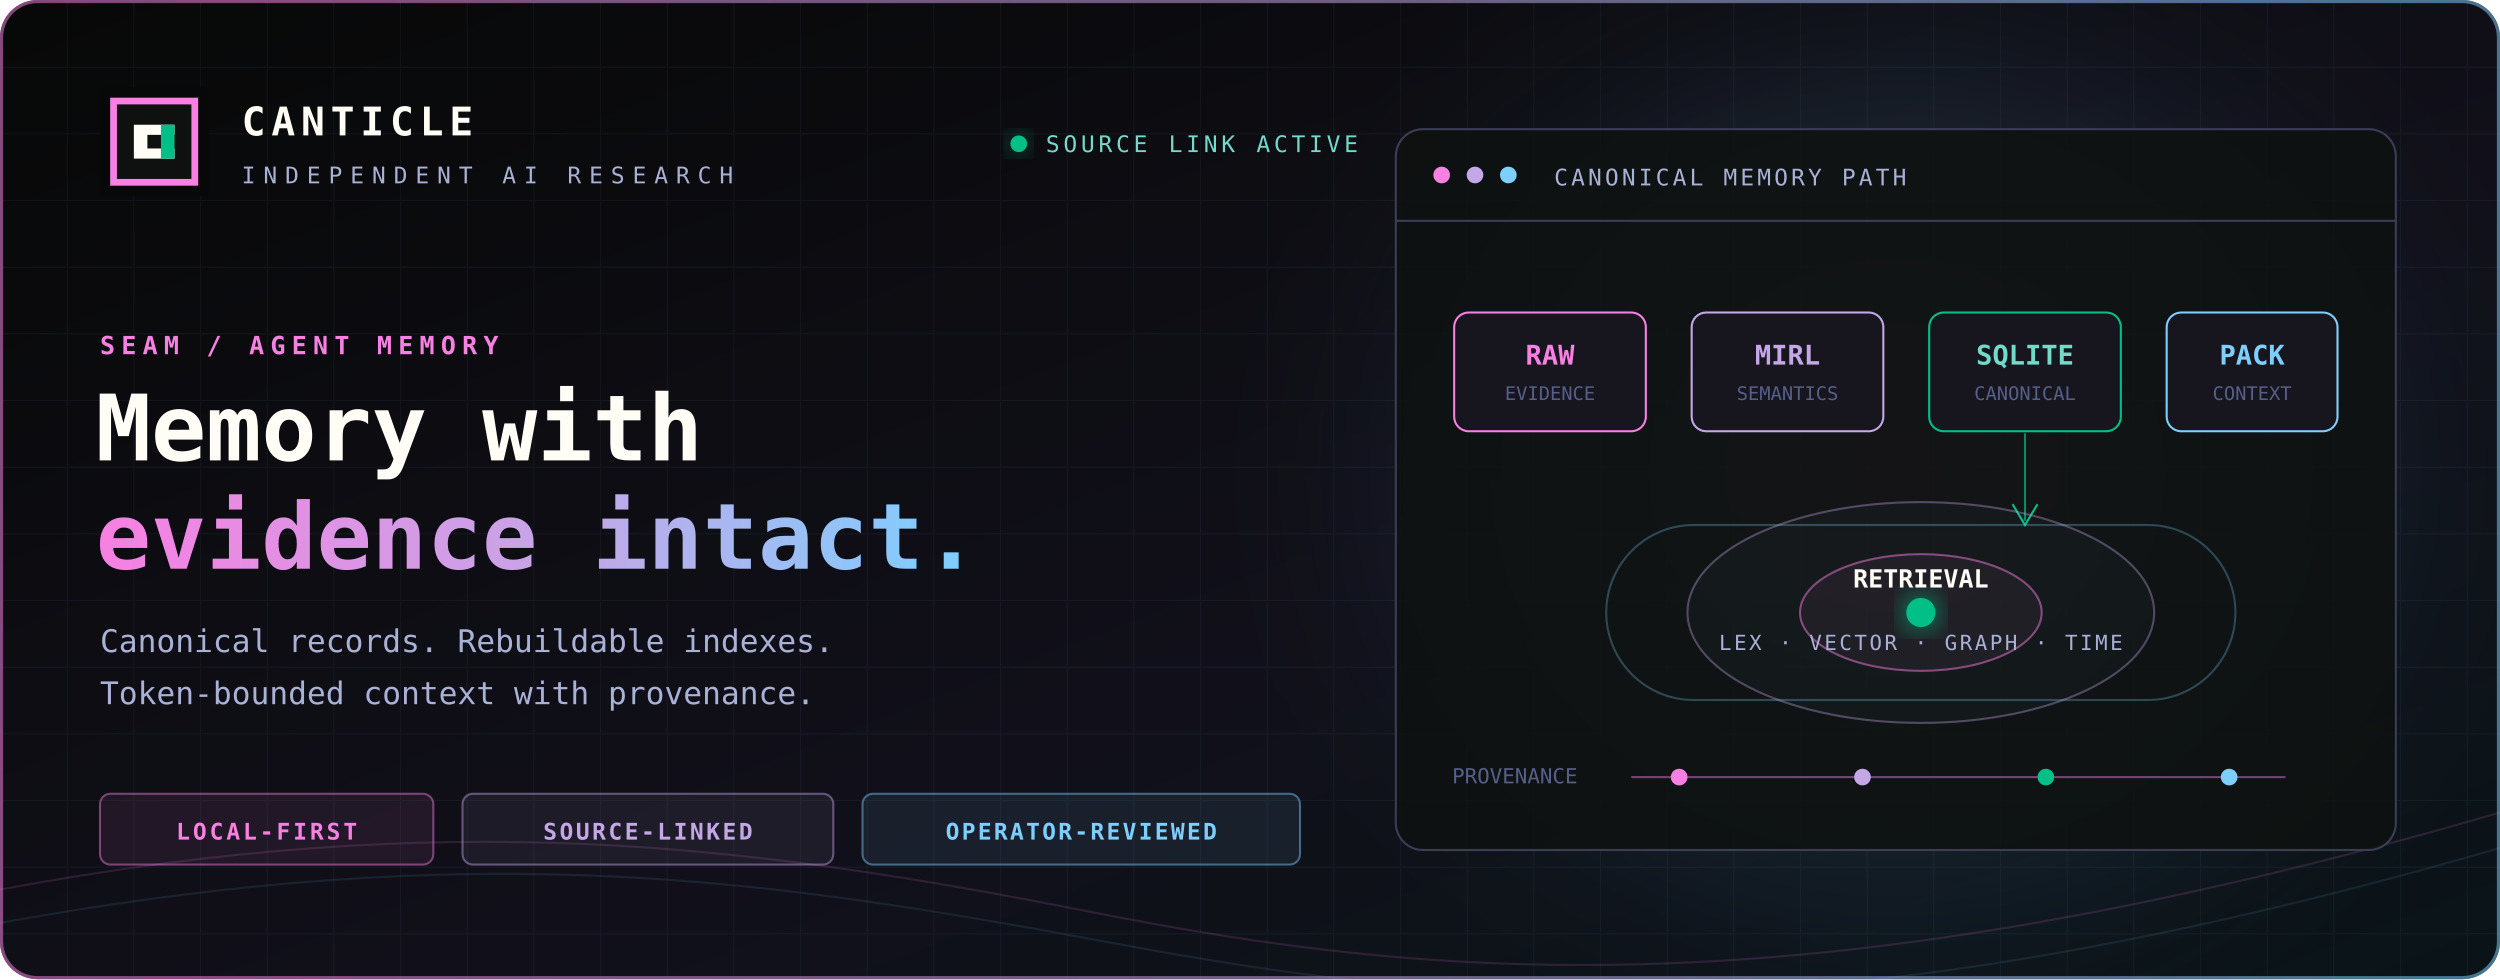
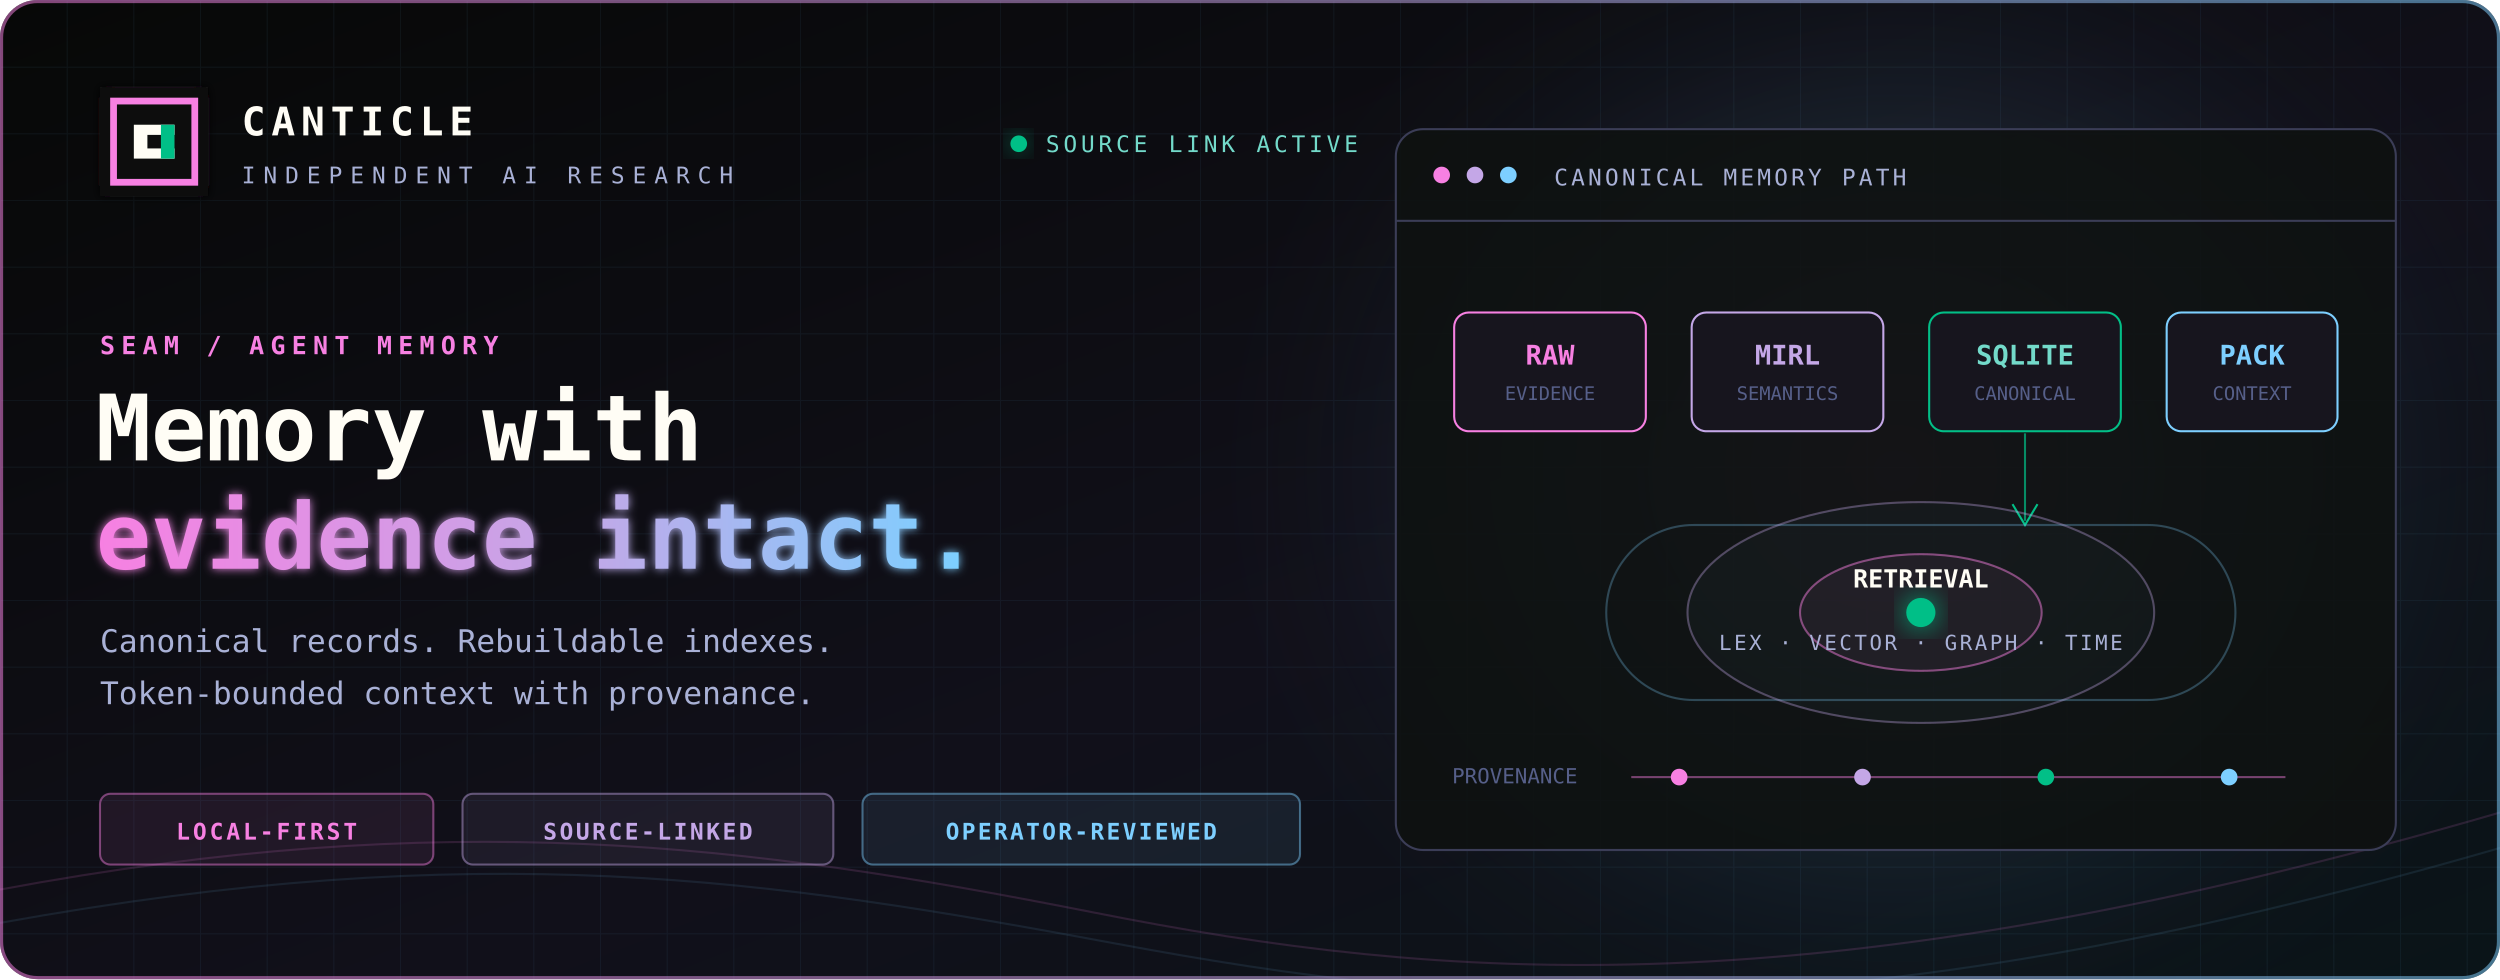
<svg xmlns="http://www.w3.org/2000/svg" viewBox="0 0 1200 470" role="img" aria-labelledby="title desc">
  <defs>
    <linearGradient id="bg" x1="0" y1="0" x2="1" y2="1">
      <stop offset="0" stop-color="#070807" />
      <stop offset="0.58" stop-color="#11101a" />
      <stop offset="1" stop-color="#0a1418" />
    </linearGradient>
    <linearGradient id="signal" x1="0" y1="0" x2="1" y2="0">
      <stop offset="0" stop-color="#f780e2" />
      <stop offset="0.55" stop-color="#c4a7e7" />
      <stop offset="1" stop-color="#7dcfff" />
    </linearGradient>
    <radialGradient id="halo" cx="50%" cy="50%" r="50%">
      <stop offset="0" stop-color="#f780e2" stop-opacity=".24" />
      <stop offset=".54" stop-color="#7dcfff" stop-opacity=".08" />
      <stop offset="1" stop-color="#070807" stop-opacity="0" />
    </radialGradient>
    <pattern id="grid" width="32" height="32" patternUnits="userSpaceOnUse">
      <path d="M32 0H0V32" fill="none" stroke="#7dcfff" stroke-opacity=".055" stroke-width="1" />
    </pattern>
    <filter id="glow" x="-40%" y="-40%" width="180%" height="180%">
      <feGaussianBlur stdDeviation="7" result="blur" />
      <feMerge>
        <feMergeNode in="blur" />
        <feMergeNode in="SourceGraphic" />
      </feMerge>
    </filter>
+     <filter id="signal-glow" x="-30%" y="-40%" width="160%" height="180%">
+       <feGaussianBlur stdDeviation="2.2" result="blur" />
+       <feMerge>
+         <feMergeNode in="blur" />
+         <feMergeNode in="SourceGraphic" />
+       </feMerge>
+     </filter>
    <clipPath id="frame">
      <rect width="1200" height="470" rx="18" />
    </clipPath>
  </defs>
  <g clip-path="url(#frame)">
    <rect width="1200" height="470" fill="url(#bg)" />
    <rect width="1200" height="470" fill="url(#grid)" />
    <ellipse cx="910" cy="226" rx="340" ry="310" fill="url(#halo)" />
    <path d="M0 427C215 387 358 405 525 438S870 486 1200 390" fill="none" stroke="#f780e2" stroke-opacity=".14" stroke-width="1" />
    <path d="M0 443C232 401 369 422 536 453S876 501 1200 407" fill="none" stroke="#7dcfff" stroke-opacity=".1" stroke-width="1" />
-     <g transform="translate(48 42)">
+     <g transform="translate(48 42)" filter="url(#signal-glow)">
      <rect width="52" height="52" fill="#070807" />
      <rect x="6.5" y="6.5" width="39" height="39" fill="#0e1110" stroke="#f780e2" stroke-width="3.25" />
      <path d="M16.25 17.875h19.5v4.875h-13v6.5h13v4.875h-19.5z" fill="#fffdf5" />
      <path d="M35.75 17.875h-6.5v16.25h6.5z" fill="#02bf87" />
    </g>
    <text x="116" y="65" fill="#fffdf5" font-family="ui-monospace, SFMono-Regular, Menlo, Consolas, monospace" font-size="19" font-weight="700" letter-spacing="2.8">CANTICLE</text>
    <text x="116" y="88" fill="#a9b1d6" font-family="ui-monospace, SFMono-Regular, Menlo, Consolas, monospace" font-size="11" letter-spacing="3.8">INDEPENDENT AI RESEARCH</text>
    <circle cx="489" cy="69" r="4" fill="#02bf87" filter="url(#glow)" />
    <text x="502" y="73" fill="#73daca" font-family="ui-monospace, SFMono-Regular, Menlo, Consolas, monospace" font-size="11" letter-spacing="1.8">SOURCE LINK ACTIVE</text>
    <text x="48" y="170" fill="#f780e2" font-family="ui-monospace, SFMono-Regular, Menlo, Consolas, monospace" font-size="12" font-weight="700" letter-spacing="3">SEAM / AGENT MEMORY</text>
    <text x="46" y="221" fill="#fffdf5" font-family="ui-monospace, SFMono-Regular, Menlo, Consolas, monospace" font-size="44" font-weight="750">Memory with</text>
-     <text x="46" y="273" fill="url(#signal)" font-family="ui-monospace, SFMono-Regular, Menlo, Consolas, monospace" font-size="44" font-weight="750">evidence intact.</text>
+     <text x="46" y="273" fill="url(#signal)" filter="url(#signal-glow)" font-family="ui-monospace, SFMono-Regular, Menlo, Consolas, monospace" font-size="44" font-weight="750">evidence intact.</text>
    <text x="48" y="313" fill="#a9b1d6" font-family="ui-monospace, SFMono-Regular, Menlo, Consolas, monospace" font-size="15">Canonical records. Rebuildable indexes.</text>
    <text x="48" y="338" fill="#a9b1d6" font-family="ui-monospace, SFMono-Regular, Menlo, Consolas, monospace" font-size="15">Token-bounded context with provenance.</text>
    <g transform="translate(48 381)">
      <rect width="160" height="34" rx="5" fill="#f780e2" fill-opacity=".08" stroke="#f780e2" stroke-opacity=".45" />
      <text x="80" y="22" text-anchor="middle" fill="#f780e2" font-family="ui-monospace, SFMono-Regular, Menlo, Consolas, monospace" font-size="11" font-weight="700" letter-spacing="1.4">LOCAL-FIRST</text>
      <rect x="174" width="178" height="34" rx="5" fill="#c4a7e7" fill-opacity=".08" stroke="#c4a7e7" stroke-opacity=".45" />
      <text x="263" y="22" text-anchor="middle" fill="#c4a7e7" font-family="ui-monospace, SFMono-Regular, Menlo, Consolas, monospace" font-size="11" font-weight="700" letter-spacing="1.2">SOURCE-LINKED</text>
      <rect x="366" width="210" height="34" rx="5" fill="#7dcfff" fill-opacity=".08" stroke="#7dcfff" stroke-opacity=".45" />
      <text x="471" y="22" text-anchor="middle" fill="#7dcfff" font-family="ui-monospace, SFMono-Regular, Menlo, Consolas, monospace" font-size="11" font-weight="700" letter-spacing="1.1">OPERATOR-REVIEWED</text>
    </g>
    <g transform="translate(670 62)">
      <rect width="480" height="346" rx="13" fill="#0e1110" fill-opacity=".88" stroke="#3b3d57" />
      <path d="M0 44H480" stroke="#3b3d57" />
      <circle cx="22" cy="22" r="4" fill="#f780e2" />
      <circle cx="38" cy="22" r="4" fill="#c4a7e7" />
      <circle cx="54" cy="22" r="4" fill="#7dcfff" />
      <text x="76" y="27" fill="#a9b1d6" font-family="ui-monospace, SFMono-Regular, Menlo, Consolas, monospace" font-size="11" letter-spacing="1.5">CANONICAL MEMORY PATH</text>
      <g font-family="ui-monospace, SFMono-Regular, Menlo, Consolas, monospace">
        <path d="M70 116H386" stroke="url(#signal)" stroke-width="2" stroke-dasharray="5 7" />
        <path d="M377 109L390 116L377 123" fill="none" stroke="#7dcfff" stroke-width="2" />
        <g transform="translate(28 88)">
          <rect width="92" height="57" rx="7" fill="#17151e" stroke="#f780e2" />
          <text x="46" y="25" text-anchor="middle" fill="#f780e2" font-size="13" font-weight="700">RAW</text>
          <text x="46" y="42" text-anchor="middle" fill="#565f89" font-size="9">EVIDENCE</text>
        </g>
        <g transform="translate(142 88)">
          <rect width="92" height="57" rx="7" fill="#17151e" stroke="#c4a7e7" />
          <text x="46" y="25" text-anchor="middle" fill="#c4a7e7" font-size="13" font-weight="700">MIRL</text>
          <text x="46" y="42" text-anchor="middle" fill="#565f89" font-size="9">SEMANTICS</text>
        </g>
        <g transform="translate(256 88)">
          <rect width="92" height="57" rx="7" fill="#17151e" stroke="#02bf87" />
          <text x="46" y="25" text-anchor="middle" fill="#73daca" font-size="13" font-weight="700">SQLITE</text>
          <text x="46" y="42" text-anchor="middle" fill="#565f89" font-size="9">CANONICAL</text>
        </g>
        <g transform="translate(370 88)">
          <rect width="82" height="57" rx="7" fill="#17151e" stroke="#7dcfff" />
          <text x="41" y="25" text-anchor="middle" fill="#7dcfff" font-size="13" font-weight="700">PACK</text>
          <text x="41" y="42" text-anchor="middle" fill="#565f89" font-size="9">CONTEXT</text>
        </g>
        <path d="M302 146V188" stroke="#02bf87" stroke-opacity=".7" />
        <path d="M296 180L302 190L308 180" fill="none" stroke="#02bf87" />
        <rect x="101" y="190" width="302" height="84" rx="42" fill="none" stroke="#7dcfff" stroke-opacity=".28" />
        <ellipse cx="252" cy="232" rx="112" ry="53" fill="#7dcfff" fill-opacity=".03" stroke="#c4a7e7" stroke-opacity=".36" />
        <ellipse cx="252" cy="232" rx="58" ry="28" fill="#f780e2" fill-opacity=".06" stroke="#f780e2" stroke-opacity=".48" />
        <circle cx="252" cy="232" r="7" fill="#02bf87" filter="url(#glow)" />
        <text x="252" y="220" text-anchor="middle" fill="#fffdf5" font-size="12" font-weight="700">RETRIEVAL</text>
        <text x="252" y="250" text-anchor="middle" fill="#a9b1d6" font-size="10" letter-spacing="1.2">LEX · VECTOR · GRAPH · TIME</text>
        <text x="27" y="314" fill="#565f89" font-size="10">PROVENANCE</text>
        <path d="M113 311H427" stroke="#f780e2" stroke-opacity=".45" />
        <circle cx="136" cy="311" r="4" fill="#f780e2" />
        <circle cx="224" cy="311" r="4" fill="#c4a7e7" />
        <circle cx="312" cy="311" r="4" fill="#02bf87" />
        <circle cx="400" cy="311" r="4" fill="#7dcfff" />
      </g>
    </g>
  </g>
  <rect x=".75" y=".75" width="1198.5" height="468.5" rx="17.25" fill="none" stroke="url(#signal)" stroke-opacity=".52" stroke-width="1.5" />
</svg>
